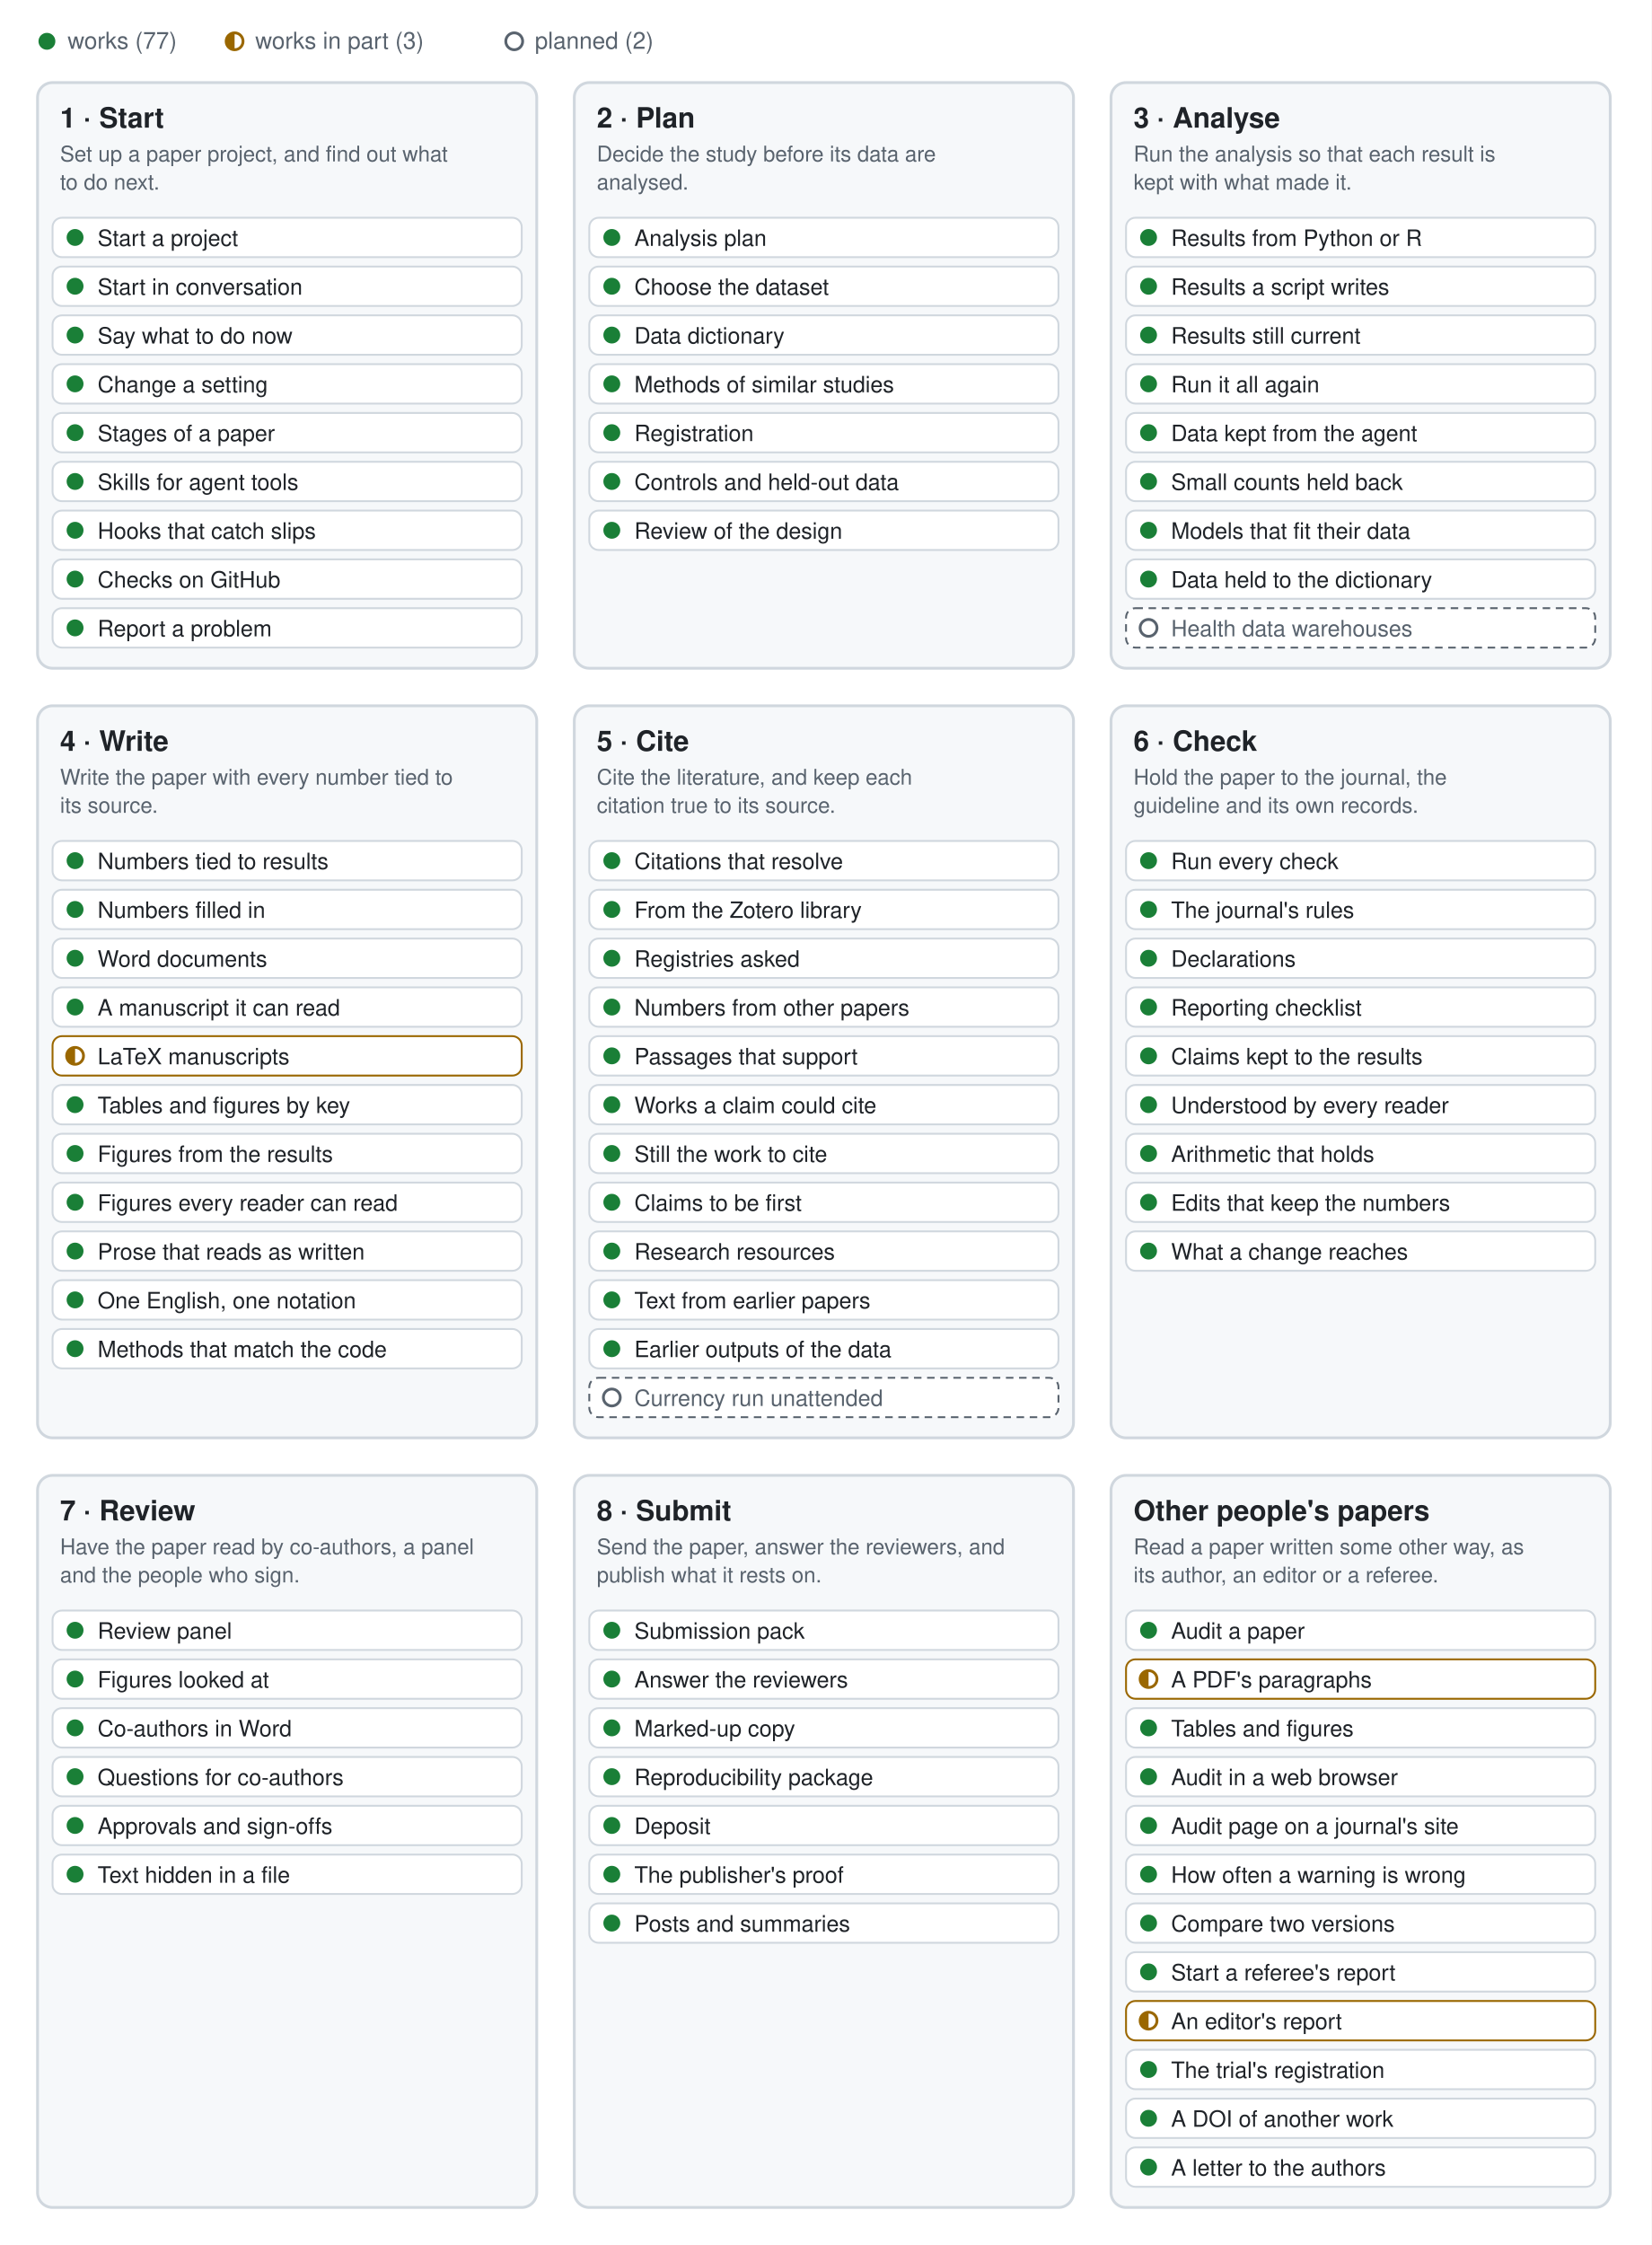
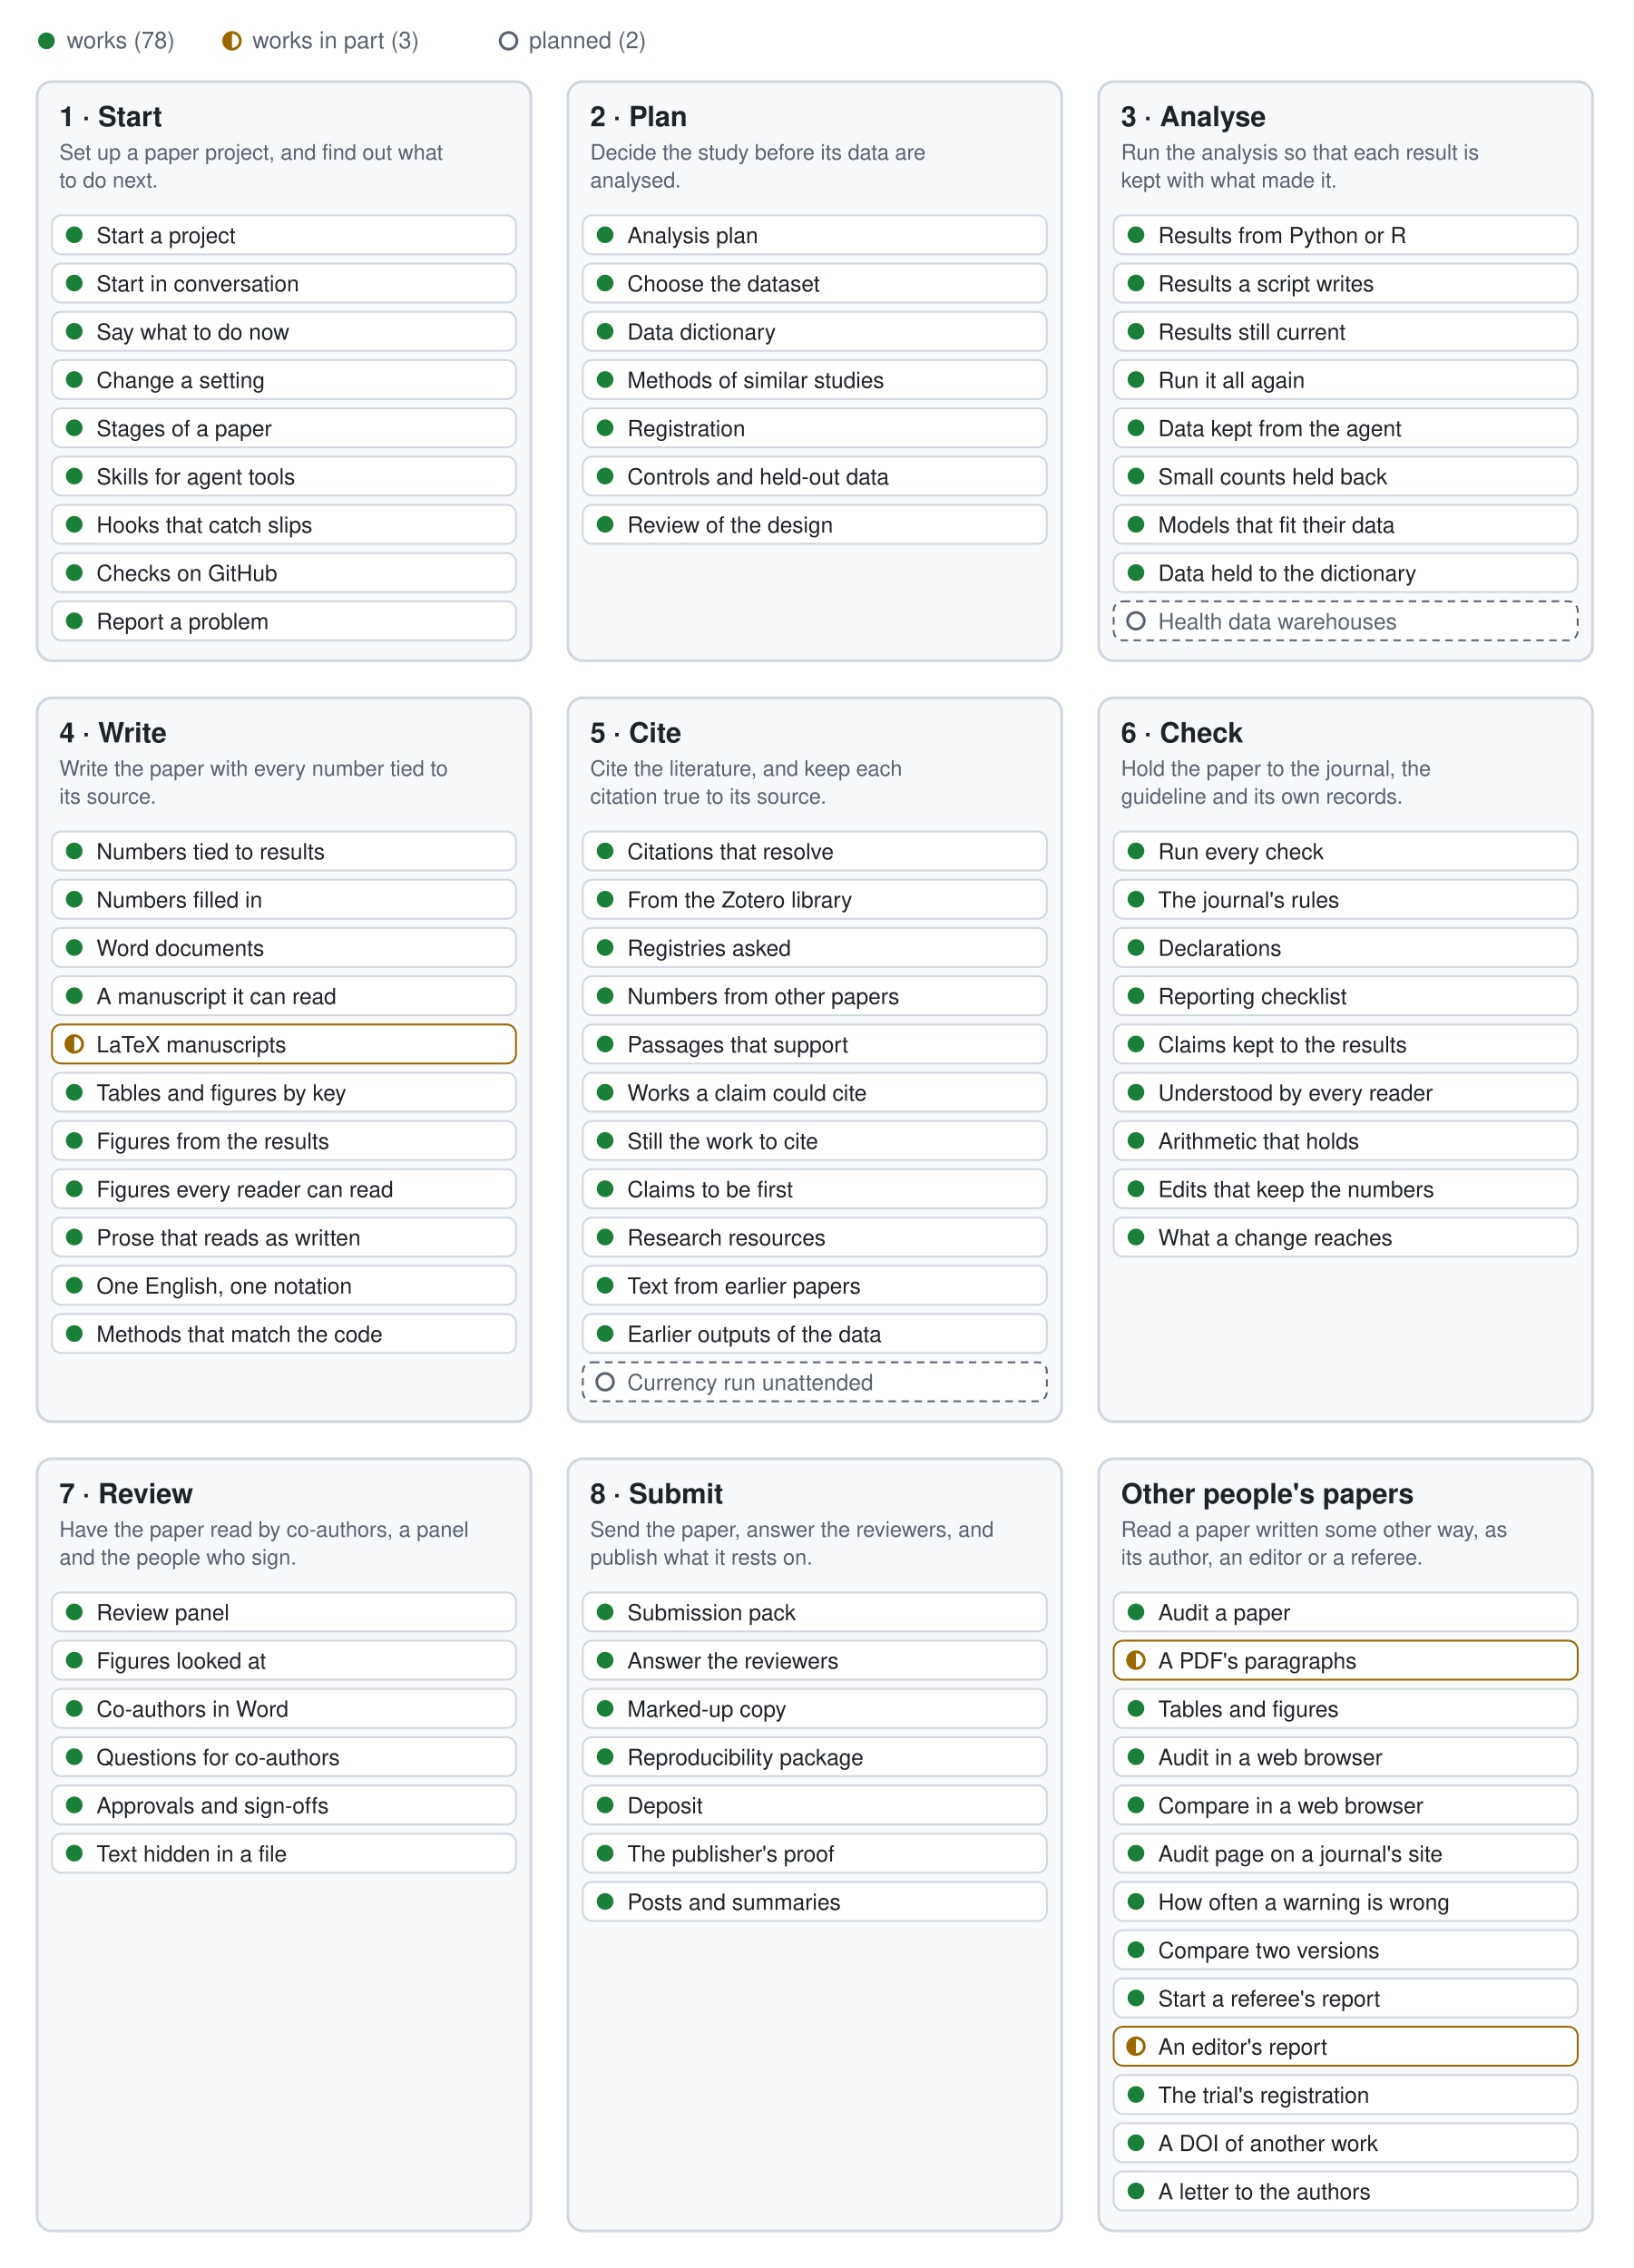
- <svg xmlns="http://www.w3.org/2000/svg" viewBox="0 0 880 1196" width="880" height="1196" role="img" font-family="-apple-system, 'Segoe UI', Helvetica, Arial, sans-serif">
-   <rect width="880" height="1196" fill="#ffffff" />
+ <svg xmlns="http://www.w3.org/2000/svg" viewBox="0 0 880 1222" width="880" height="1222" role="img" font-family="-apple-system, 'Segoe UI', Helvetica, Arial, sans-serif">
+   <rect width="880" height="1222" fill="#ffffff" />
  <circle cx="25" cy="22" r="4.5" fill="#1a7f37" />
-   <text x="36" y="26" font-size="12.5" fill="#59636e">works (77)</text>
+   <text x="36" y="26" font-size="12.5" fill="#59636e">works (78)</text>
  <circle cx="125" cy="22" r="4.5" fill="#ffffff" stroke="#9a6700" stroke-width="1.5" />
  <path d="M 125 17.5 A 4.5 4.5 0 0 0 125 26.5 Z" fill="#9a6700" />
  <text x="136" y="26" font-size="12.5" fill="#59636e">works in part (3)</text>
  <circle cx="274" cy="22" r="4.5" fill="#ffffff" stroke="#59636e" stroke-width="1.5" />
  <text x="285" y="26" font-size="12.5" fill="#59636e">planned (2)</text>
  <rect x="20" y="44" width="266" height="312" rx="8" fill="#f6f8fa" stroke="#d0d7de" stroke-width="1.5" />
  <text x="32" y="68" font-size="15" font-weight="600" fill="#1f2328">1 · Start</text>
  <text x="32" y="86" font-size="11.5" fill="#59636e">Set up a paper project, and find out what</text>
  <text x="32" y="101" font-size="11.5" fill="#59636e">to do next.</text>
  <rect x="28" y="116" width="250" height="21" rx="5" fill="#ffffff" stroke="#d0d7de" stroke-width="1" />
  <circle cx="40" cy="126.5" r="4.5" fill="#1a7f37" />
  <text x="52" y="131" font-size="12" fill="#1f2328">Start a project</text>
  <rect x="28" y="142" width="250" height="21" rx="5" fill="#ffffff" stroke="#d0d7de" stroke-width="1" />
  <circle cx="40" cy="152.5" r="4.5" fill="#1a7f37" />
  <text x="52" y="157" font-size="12" fill="#1f2328">Start in conversation</text>
  <rect x="28" y="168" width="250" height="21" rx="5" fill="#ffffff" stroke="#d0d7de" stroke-width="1" />
  <circle cx="40" cy="178.5" r="4.5" fill="#1a7f37" />
  <text x="52" y="183" font-size="12" fill="#1f2328">Say what to do now</text>
  <rect x="28" y="194" width="250" height="21" rx="5" fill="#ffffff" stroke="#d0d7de" stroke-width="1" />
  <circle cx="40" cy="204.5" r="4.5" fill="#1a7f37" />
  <text x="52" y="209" font-size="12" fill="#1f2328">Change a setting</text>
  <rect x="28" y="220" width="250" height="21" rx="5" fill="#ffffff" stroke="#d0d7de" stroke-width="1" />
  <circle cx="40" cy="230.5" r="4.5" fill="#1a7f37" />
  <text x="52" y="235" font-size="12" fill="#1f2328">Stages of a paper</text>
  <rect x="28" y="246" width="250" height="21" rx="5" fill="#ffffff" stroke="#d0d7de" stroke-width="1" />
  <circle cx="40" cy="256.5" r="4.5" fill="#1a7f37" />
  <text x="52" y="261" font-size="12" fill="#1f2328">Skills for agent tools</text>
  <rect x="28" y="272" width="250" height="21" rx="5" fill="#ffffff" stroke="#d0d7de" stroke-width="1" />
  <circle cx="40" cy="282.5" r="4.5" fill="#1a7f37" />
  <text x="52" y="287" font-size="12" fill="#1f2328">Hooks that catch slips</text>
  <rect x="28" y="298" width="250" height="21" rx="5" fill="#ffffff" stroke="#d0d7de" stroke-width="1" />
  <circle cx="40" cy="308.5" r="4.5" fill="#1a7f37" />
  <text x="52" y="313" font-size="12" fill="#1f2328">Checks on GitHub</text>
  <rect x="28" y="324" width="250" height="21" rx="5" fill="#ffffff" stroke="#d0d7de" stroke-width="1" />
  <circle cx="40" cy="334.5" r="4.5" fill="#1a7f37" />
  <text x="52" y="339" font-size="12" fill="#1f2328">Report a problem</text>
  <rect x="306" y="44" width="266" height="312" rx="8" fill="#f6f8fa" stroke="#d0d7de" stroke-width="1.5" />
  <text x="318" y="68" font-size="15" font-weight="600" fill="#1f2328">2 · Plan</text>
  <text x="318" y="86" font-size="11.5" fill="#59636e">Decide the study before its data are</text>
  <text x="318" y="101" font-size="11.5" fill="#59636e">analysed.</text>
  <rect x="314" y="116" width="250" height="21" rx="5" fill="#ffffff" stroke="#d0d7de" stroke-width="1" />
  <circle cx="326" cy="126.5" r="4.5" fill="#1a7f37" />
  <text x="338" y="131" font-size="12" fill="#1f2328">Analysis plan</text>
  <rect x="314" y="142" width="250" height="21" rx="5" fill="#ffffff" stroke="#d0d7de" stroke-width="1" />
  <circle cx="326" cy="152.5" r="4.5" fill="#1a7f37" />
  <text x="338" y="157" font-size="12" fill="#1f2328">Choose the dataset</text>
  <rect x="314" y="168" width="250" height="21" rx="5" fill="#ffffff" stroke="#d0d7de" stroke-width="1" />
  <circle cx="326" cy="178.5" r="4.5" fill="#1a7f37" />
  <text x="338" y="183" font-size="12" fill="#1f2328">Data dictionary</text>
  <rect x="314" y="194" width="250" height="21" rx="5" fill="#ffffff" stroke="#d0d7de" stroke-width="1" />
  <circle cx="326" cy="204.5" r="4.5" fill="#1a7f37" />
  <text x="338" y="209" font-size="12" fill="#1f2328">Methods of similar studies</text>
  <rect x="314" y="220" width="250" height="21" rx="5" fill="#ffffff" stroke="#d0d7de" stroke-width="1" />
  <circle cx="326" cy="230.5" r="4.5" fill="#1a7f37" />
  <text x="338" y="235" font-size="12" fill="#1f2328">Registration</text>
  <rect x="314" y="246" width="250" height="21" rx="5" fill="#ffffff" stroke="#d0d7de" stroke-width="1" />
  <circle cx="326" cy="256.5" r="4.5" fill="#1a7f37" />
  <text x="338" y="261" font-size="12" fill="#1f2328">Controls and held-out data</text>
  <rect x="314" y="272" width="250" height="21" rx="5" fill="#ffffff" stroke="#d0d7de" stroke-width="1" />
  <circle cx="326" cy="282.5" r="4.5" fill="#1a7f37" />
  <text x="338" y="287" font-size="12" fill="#1f2328">Review of the design</text>
  <rect x="592" y="44" width="266" height="312" rx="8" fill="#f6f8fa" stroke="#d0d7de" stroke-width="1.5" />
  <text x="604" y="68" font-size="15" font-weight="600" fill="#1f2328">3 · Analyse</text>
  <text x="604" y="86" font-size="11.5" fill="#59636e">Run the analysis so that each result is</text>
  <text x="604" y="101" font-size="11.5" fill="#59636e">kept with what made it.</text>
  <rect x="600" y="116" width="250" height="21" rx="5" fill="#ffffff" stroke="#d0d7de" stroke-width="1" />
  <circle cx="612" cy="126.5" r="4.5" fill="#1a7f37" />
  <text x="624" y="131" font-size="12" fill="#1f2328">Results from Python or R</text>
  <rect x="600" y="142" width="250" height="21" rx="5" fill="#ffffff" stroke="#d0d7de" stroke-width="1" />
  <circle cx="612" cy="152.5" r="4.5" fill="#1a7f37" />
  <text x="624" y="157" font-size="12" fill="#1f2328">Results a script writes</text>
  <rect x="600" y="168" width="250" height="21" rx="5" fill="#ffffff" stroke="#d0d7de" stroke-width="1" />
  <circle cx="612" cy="178.5" r="4.5" fill="#1a7f37" />
  <text x="624" y="183" font-size="12" fill="#1f2328">Results still current</text>
  <rect x="600" y="194" width="250" height="21" rx="5" fill="#ffffff" stroke="#d0d7de" stroke-width="1" />
  <circle cx="612" cy="204.5" r="4.5" fill="#1a7f37" />
  <text x="624" y="209" font-size="12" fill="#1f2328">Run it all again</text>
  <rect x="600" y="220" width="250" height="21" rx="5" fill="#ffffff" stroke="#d0d7de" stroke-width="1" />
  <circle cx="612" cy="230.5" r="4.5" fill="#1a7f37" />
  <text x="624" y="235" font-size="12" fill="#1f2328">Data kept from the agent</text>
  <rect x="600" y="246" width="250" height="21" rx="5" fill="#ffffff" stroke="#d0d7de" stroke-width="1" />
  <circle cx="612" cy="256.5" r="4.5" fill="#1a7f37" />
  <text x="624" y="261" font-size="12" fill="#1f2328">Small counts held back</text>
  <rect x="600" y="272" width="250" height="21" rx="5" fill="#ffffff" stroke="#d0d7de" stroke-width="1" />
  <circle cx="612" cy="282.5" r="4.5" fill="#1a7f37" />
  <text x="624" y="287" font-size="12" fill="#1f2328">Models that fit their data</text>
  <rect x="600" y="298" width="250" height="21" rx="5" fill="#ffffff" stroke="#d0d7de" stroke-width="1" />
  <circle cx="612" cy="308.5" r="4.5" fill="#1a7f37" />
  <text x="624" y="313" font-size="12" fill="#1f2328">Data held to the dictionary</text>
  <rect x="600" y="324" width="250" height="21" rx="5" fill="#ffffff" stroke="#59636e" stroke-width="1" stroke-dasharray="4 3" />
  <circle cx="612" cy="334.5" r="4.5" fill="#ffffff" stroke="#59636e" stroke-width="1.5" />
  <text x="624" y="339" font-size="12" fill="#59636e">Health data warehouses</text>
  <rect x="20" y="376" width="266" height="390" rx="8" fill="#f6f8fa" stroke="#d0d7de" stroke-width="1.5" />
  <text x="32" y="400" font-size="15" font-weight="600" fill="#1f2328">4 · Write</text>
  <text x="32" y="418" font-size="11.5" fill="#59636e">Write the paper with every number tied to</text>
  <text x="32" y="433" font-size="11.5" fill="#59636e">its source.</text>
  <rect x="28" y="448" width="250" height="21" rx="5" fill="#ffffff" stroke="#d0d7de" stroke-width="1" />
  <circle cx="40" cy="458.5" r="4.5" fill="#1a7f37" />
  <text x="52" y="463" font-size="12" fill="#1f2328">Numbers tied to results</text>
  <rect x="28" y="474" width="250" height="21" rx="5" fill="#ffffff" stroke="#d0d7de" stroke-width="1" />
  <circle cx="40" cy="484.5" r="4.5" fill="#1a7f37" />
  <text x="52" y="489" font-size="12" fill="#1f2328">Numbers filled in</text>
  <rect x="28" y="500" width="250" height="21" rx="5" fill="#ffffff" stroke="#d0d7de" stroke-width="1" />
  <circle cx="40" cy="510.5" r="4.5" fill="#1a7f37" />
  <text x="52" y="515" font-size="12" fill="#1f2328">Word documents</text>
  <rect x="28" y="526" width="250" height="21" rx="5" fill="#ffffff" stroke="#d0d7de" stroke-width="1" />
  <circle cx="40" cy="536.5" r="4.5" fill="#1a7f37" />
  <text x="52" y="541" font-size="12" fill="#1f2328">A manuscript it can read</text>
  <rect x="28" y="552" width="250" height="21" rx="5" fill="#ffffff" stroke="#9a6700" stroke-width="1" />
  <circle cx="40" cy="562.5" r="4.5" fill="#ffffff" stroke="#9a6700" stroke-width="1.5" />
  <path d="M 40 558.0 A 4.5 4.5 0 0 0 40 567.0 Z" fill="#9a6700" />
  <text x="52" y="567" font-size="12" fill="#1f2328">LaTeX manuscripts</text>
  <rect x="28" y="578" width="250" height="21" rx="5" fill="#ffffff" stroke="#d0d7de" stroke-width="1" />
  <circle cx="40" cy="588.5" r="4.5" fill="#1a7f37" />
  <text x="52" y="593" font-size="12" fill="#1f2328">Tables and figures by key</text>
  <rect x="28" y="604" width="250" height="21" rx="5" fill="#ffffff" stroke="#d0d7de" stroke-width="1" />
  <circle cx="40" cy="614.5" r="4.5" fill="#1a7f37" />
  <text x="52" y="619" font-size="12" fill="#1f2328">Figures from the results</text>
  <rect x="28" y="630" width="250" height="21" rx="5" fill="#ffffff" stroke="#d0d7de" stroke-width="1" />
  <circle cx="40" cy="640.5" r="4.5" fill="#1a7f37" />
  <text x="52" y="645" font-size="12" fill="#1f2328">Figures every reader can read</text>
  <rect x="28" y="656" width="250" height="21" rx="5" fill="#ffffff" stroke="#d0d7de" stroke-width="1" />
  <circle cx="40" cy="666.5" r="4.5" fill="#1a7f37" />
  <text x="52" y="671" font-size="12" fill="#1f2328">Prose that reads as written</text>
  <rect x="28" y="682" width="250" height="21" rx="5" fill="#ffffff" stroke="#d0d7de" stroke-width="1" />
  <circle cx="40" cy="692.5" r="4.5" fill="#1a7f37" />
  <text x="52" y="697" font-size="12" fill="#1f2328">One English, one notation</text>
  <rect x="28" y="708" width="250" height="21" rx="5" fill="#ffffff" stroke="#d0d7de" stroke-width="1" />
  <circle cx="40" cy="718.5" r="4.5" fill="#1a7f37" />
  <text x="52" y="723" font-size="12" fill="#1f2328">Methods that match the code</text>
  <rect x="306" y="376" width="266" height="390" rx="8" fill="#f6f8fa" stroke="#d0d7de" stroke-width="1.5" />
  <text x="318" y="400" font-size="15" font-weight="600" fill="#1f2328">5 · Cite</text>
  <text x="318" y="418" font-size="11.5" fill="#59636e">Cite the literature, and keep each</text>
  <text x="318" y="433" font-size="11.5" fill="#59636e">citation true to its source.</text>
  <rect x="314" y="448" width="250" height="21" rx="5" fill="#ffffff" stroke="#d0d7de" stroke-width="1" />
  <circle cx="326" cy="458.5" r="4.5" fill="#1a7f37" />
  <text x="338" y="463" font-size="12" fill="#1f2328">Citations that resolve</text>
  <rect x="314" y="474" width="250" height="21" rx="5" fill="#ffffff" stroke="#d0d7de" stroke-width="1" />
  <circle cx="326" cy="484.5" r="4.5" fill="#1a7f37" />
  <text x="338" y="489" font-size="12" fill="#1f2328">From the Zotero library</text>
  <rect x="314" y="500" width="250" height="21" rx="5" fill="#ffffff" stroke="#d0d7de" stroke-width="1" />
  <circle cx="326" cy="510.5" r="4.5" fill="#1a7f37" />
  <text x="338" y="515" font-size="12" fill="#1f2328">Registries asked</text>
  <rect x="314" y="526" width="250" height="21" rx="5" fill="#ffffff" stroke="#d0d7de" stroke-width="1" />
  <circle cx="326" cy="536.5" r="4.5" fill="#1a7f37" />
  <text x="338" y="541" font-size="12" fill="#1f2328">Numbers from other papers</text>
  <rect x="314" y="552" width="250" height="21" rx="5" fill="#ffffff" stroke="#d0d7de" stroke-width="1" />
  <circle cx="326" cy="562.5" r="4.5" fill="#1a7f37" />
  <text x="338" y="567" font-size="12" fill="#1f2328">Passages that support</text>
  <rect x="314" y="578" width="250" height="21" rx="5" fill="#ffffff" stroke="#d0d7de" stroke-width="1" />
  <circle cx="326" cy="588.5" r="4.5" fill="#1a7f37" />
  <text x="338" y="593" font-size="12" fill="#1f2328">Works a claim could cite</text>
  <rect x="314" y="604" width="250" height="21" rx="5" fill="#ffffff" stroke="#d0d7de" stroke-width="1" />
  <circle cx="326" cy="614.5" r="4.5" fill="#1a7f37" />
  <text x="338" y="619" font-size="12" fill="#1f2328">Still the work to cite</text>
  <rect x="314" y="630" width="250" height="21" rx="5" fill="#ffffff" stroke="#d0d7de" stroke-width="1" />
  <circle cx="326" cy="640.5" r="4.5" fill="#1a7f37" />
  <text x="338" y="645" font-size="12" fill="#1f2328">Claims to be first</text>
  <rect x="314" y="656" width="250" height="21" rx="5" fill="#ffffff" stroke="#d0d7de" stroke-width="1" />
  <circle cx="326" cy="666.5" r="4.5" fill="#1a7f37" />
  <text x="338" y="671" font-size="12" fill="#1f2328">Research resources</text>
  <rect x="314" y="682" width="250" height="21" rx="5" fill="#ffffff" stroke="#d0d7de" stroke-width="1" />
  <circle cx="326" cy="692.5" r="4.5" fill="#1a7f37" />
  <text x="338" y="697" font-size="12" fill="#1f2328">Text from earlier papers</text>
  <rect x="314" y="708" width="250" height="21" rx="5" fill="#ffffff" stroke="#d0d7de" stroke-width="1" />
  <circle cx="326" cy="718.5" r="4.5" fill="#1a7f37" />
  <text x="338" y="723" font-size="12" fill="#1f2328">Earlier outputs of the data</text>
  <rect x="314" y="734" width="250" height="21" rx="5" fill="#ffffff" stroke="#59636e" stroke-width="1" stroke-dasharray="4 3" />
  <circle cx="326" cy="744.5" r="4.5" fill="#ffffff" stroke="#59636e" stroke-width="1.5" />
  <text x="338" y="749" font-size="12" fill="#59636e">Currency run unattended</text>
  <rect x="592" y="376" width="266" height="390" rx="8" fill="#f6f8fa" stroke="#d0d7de" stroke-width="1.5" />
  <text x="604" y="400" font-size="15" font-weight="600" fill="#1f2328">6 · Check</text>
  <text x="604" y="418" font-size="11.5" fill="#59636e">Hold the paper to the journal, the</text>
  <text x="604" y="433" font-size="11.5" fill="#59636e">guideline and its own records.</text>
  <rect x="600" y="448" width="250" height="21" rx="5" fill="#ffffff" stroke="#d0d7de" stroke-width="1" />
  <circle cx="612" cy="458.5" r="4.5" fill="#1a7f37" />
  <text x="624" y="463" font-size="12" fill="#1f2328">Run every check</text>
  <rect x="600" y="474" width="250" height="21" rx="5" fill="#ffffff" stroke="#d0d7de" stroke-width="1" />
  <circle cx="612" cy="484.5" r="4.5" fill="#1a7f37" />
  <text x="624" y="489" font-size="12" fill="#1f2328">The journal's rules</text>
  <rect x="600" y="500" width="250" height="21" rx="5" fill="#ffffff" stroke="#d0d7de" stroke-width="1" />
  <circle cx="612" cy="510.5" r="4.5" fill="#1a7f37" />
  <text x="624" y="515" font-size="12" fill="#1f2328">Declarations</text>
  <rect x="600" y="526" width="250" height="21" rx="5" fill="#ffffff" stroke="#d0d7de" stroke-width="1" />
  <circle cx="612" cy="536.5" r="4.5" fill="#1a7f37" />
  <text x="624" y="541" font-size="12" fill="#1f2328">Reporting checklist</text>
  <rect x="600" y="552" width="250" height="21" rx="5" fill="#ffffff" stroke="#d0d7de" stroke-width="1" />
  <circle cx="612" cy="562.5" r="4.5" fill="#1a7f37" />
  <text x="624" y="567" font-size="12" fill="#1f2328">Claims kept to the results</text>
  <rect x="600" y="578" width="250" height="21" rx="5" fill="#ffffff" stroke="#d0d7de" stroke-width="1" />
  <circle cx="612" cy="588.5" r="4.5" fill="#1a7f37" />
  <text x="624" y="593" font-size="12" fill="#1f2328">Understood by every reader</text>
  <rect x="600" y="604" width="250" height="21" rx="5" fill="#ffffff" stroke="#d0d7de" stroke-width="1" />
  <circle cx="612" cy="614.5" r="4.5" fill="#1a7f37" />
  <text x="624" y="619" font-size="12" fill="#1f2328">Arithmetic that holds</text>
  <rect x="600" y="630" width="250" height="21" rx="5" fill="#ffffff" stroke="#d0d7de" stroke-width="1" />
  <circle cx="612" cy="640.5" r="4.5" fill="#1a7f37" />
  <text x="624" y="645" font-size="12" fill="#1f2328">Edits that keep the numbers</text>
  <rect x="600" y="656" width="250" height="21" rx="5" fill="#ffffff" stroke="#d0d7de" stroke-width="1" />
  <circle cx="612" cy="666.5" r="4.5" fill="#1a7f37" />
  <text x="624" y="671" font-size="12" fill="#1f2328">What a change reaches</text>
-   <rect x="20" y="786" width="266" height="390" rx="8" fill="#f6f8fa" stroke="#d0d7de" stroke-width="1.5" />
+   <rect x="20" y="786" width="266" height="416" rx="8" fill="#f6f8fa" stroke="#d0d7de" stroke-width="1.5" />
  <text x="32" y="810" font-size="15" font-weight="600" fill="#1f2328">7 · Review</text>
  <text x="32" y="828" font-size="11.5" fill="#59636e">Have the paper read by co-authors, a panel</text>
  <text x="32" y="843" font-size="11.5" fill="#59636e">and the people who sign.</text>
  <rect x="28" y="858" width="250" height="21" rx="5" fill="#ffffff" stroke="#d0d7de" stroke-width="1" />
  <circle cx="40" cy="868.5" r="4.5" fill="#1a7f37" />
  <text x="52" y="873" font-size="12" fill="#1f2328">Review panel</text>
  <rect x="28" y="884" width="250" height="21" rx="5" fill="#ffffff" stroke="#d0d7de" stroke-width="1" />
  <circle cx="40" cy="894.5" r="4.5" fill="#1a7f37" />
  <text x="52" y="899" font-size="12" fill="#1f2328">Figures looked at</text>
  <rect x="28" y="910" width="250" height="21" rx="5" fill="#ffffff" stroke="#d0d7de" stroke-width="1" />
  <circle cx="40" cy="920.5" r="4.5" fill="#1a7f37" />
  <text x="52" y="925" font-size="12" fill="#1f2328">Co-authors in Word</text>
  <rect x="28" y="936" width="250" height="21" rx="5" fill="#ffffff" stroke="#d0d7de" stroke-width="1" />
  <circle cx="40" cy="946.5" r="4.5" fill="#1a7f37" />
  <text x="52" y="951" font-size="12" fill="#1f2328">Questions for co-authors</text>
  <rect x="28" y="962" width="250" height="21" rx="5" fill="#ffffff" stroke="#d0d7de" stroke-width="1" />
  <circle cx="40" cy="972.5" r="4.5" fill="#1a7f37" />
  <text x="52" y="977" font-size="12" fill="#1f2328">Approvals and sign-offs</text>
  <rect x="28" y="988" width="250" height="21" rx="5" fill="#ffffff" stroke="#d0d7de" stroke-width="1" />
  <circle cx="40" cy="998.5" r="4.5" fill="#1a7f37" />
  <text x="52" y="1003" font-size="12" fill="#1f2328">Text hidden in a file</text>
-   <rect x="306" y="786" width="266" height="390" rx="8" fill="#f6f8fa" stroke="#d0d7de" stroke-width="1.5" />
+   <rect x="306" y="786" width="266" height="416" rx="8" fill="#f6f8fa" stroke="#d0d7de" stroke-width="1.5" />
  <text x="318" y="810" font-size="15" font-weight="600" fill="#1f2328">8 · Submit</text>
  <text x="318" y="828" font-size="11.5" fill="#59636e">Send the paper, answer the reviewers, and</text>
  <text x="318" y="843" font-size="11.5" fill="#59636e">publish what it rests on.</text>
  <rect x="314" y="858" width="250" height="21" rx="5" fill="#ffffff" stroke="#d0d7de" stroke-width="1" />
  <circle cx="326" cy="868.5" r="4.5" fill="#1a7f37" />
  <text x="338" y="873" font-size="12" fill="#1f2328">Submission pack</text>
  <rect x="314" y="884" width="250" height="21" rx="5" fill="#ffffff" stroke="#d0d7de" stroke-width="1" />
  <circle cx="326" cy="894.5" r="4.5" fill="#1a7f37" />
  <text x="338" y="899" font-size="12" fill="#1f2328">Answer the reviewers</text>
  <rect x="314" y="910" width="250" height="21" rx="5" fill="#ffffff" stroke="#d0d7de" stroke-width="1" />
  <circle cx="326" cy="920.5" r="4.5" fill="#1a7f37" />
  <text x="338" y="925" font-size="12" fill="#1f2328">Marked-up copy</text>
  <rect x="314" y="936" width="250" height="21" rx="5" fill="#ffffff" stroke="#d0d7de" stroke-width="1" />
  <circle cx="326" cy="946.5" r="4.5" fill="#1a7f37" />
  <text x="338" y="951" font-size="12" fill="#1f2328">Reproducibility package</text>
  <rect x="314" y="962" width="250" height="21" rx="5" fill="#ffffff" stroke="#d0d7de" stroke-width="1" />
  <circle cx="326" cy="972.5" r="4.5" fill="#1a7f37" />
  <text x="338" y="977" font-size="12" fill="#1f2328">Deposit</text>
  <rect x="314" y="988" width="250" height="21" rx="5" fill="#ffffff" stroke="#d0d7de" stroke-width="1" />
  <circle cx="326" cy="998.5" r="4.5" fill="#1a7f37" />
  <text x="338" y="1003" font-size="12" fill="#1f2328">The publisher's proof</text>
  <rect x="314" y="1014" width="250" height="21" rx="5" fill="#ffffff" stroke="#d0d7de" stroke-width="1" />
  <circle cx="326" cy="1024.5" r="4.5" fill="#1a7f37" />
  <text x="338" y="1029" font-size="12" fill="#1f2328">Posts and summaries</text>
-   <rect x="592" y="786" width="266" height="390" rx="8" fill="#f6f8fa" stroke="#d0d7de" stroke-width="1.5" />
+   <rect x="592" y="786" width="266" height="416" rx="8" fill="#f6f8fa" stroke="#d0d7de" stroke-width="1.5" />
  <text x="604" y="810" font-size="15" font-weight="600" fill="#1f2328">Other people's papers</text>
  <text x="604" y="828" font-size="11.5" fill="#59636e">Read a paper written some other way, as</text>
  <text x="604" y="843" font-size="11.5" fill="#59636e">its author, an editor or a referee.</text>
  <rect x="600" y="858" width="250" height="21" rx="5" fill="#ffffff" stroke="#d0d7de" stroke-width="1" />
  <circle cx="612" cy="868.5" r="4.5" fill="#1a7f37" />
  <text x="624" y="873" font-size="12" fill="#1f2328">Audit a paper</text>
  <rect x="600" y="884" width="250" height="21" rx="5" fill="#ffffff" stroke="#9a6700" stroke-width="1" />
  <circle cx="612" cy="894.5" r="4.5" fill="#ffffff" stroke="#9a6700" stroke-width="1.5" />
  <path d="M 612 890.0 A 4.5 4.5 0 0 0 612 899.0 Z" fill="#9a6700" />
  <text x="624" y="899" font-size="12" fill="#1f2328">A PDF's paragraphs</text>
  <rect x="600" y="910" width="250" height="21" rx="5" fill="#ffffff" stroke="#d0d7de" stroke-width="1" />
  <circle cx="612" cy="920.5" r="4.5" fill="#1a7f37" />
  <text x="624" y="925" font-size="12" fill="#1f2328">Tables and figures</text>
  <rect x="600" y="936" width="250" height="21" rx="5" fill="#ffffff" stroke="#d0d7de" stroke-width="1" />
  <circle cx="612" cy="946.5" r="4.5" fill="#1a7f37" />
  <text x="624" y="951" font-size="12" fill="#1f2328">Audit in a web browser</text>
  <rect x="600" y="962" width="250" height="21" rx="5" fill="#ffffff" stroke="#d0d7de" stroke-width="1" />
  <circle cx="612" cy="972.5" r="4.5" fill="#1a7f37" />
-   <text x="624" y="977" font-size="12" fill="#1f2328">Audit page on a journal's site</text>
+   <text x="624" y="977" font-size="12" fill="#1f2328">Compare in a web browser</text>
  <rect x="600" y="988" width="250" height="21" rx="5" fill="#ffffff" stroke="#d0d7de" stroke-width="1" />
  <circle cx="612" cy="998.5" r="4.5" fill="#1a7f37" />
-   <text x="624" y="1003" font-size="12" fill="#1f2328">How often a warning is wrong</text>
+   <text x="624" y="1003" font-size="12" fill="#1f2328">Audit page on a journal's site</text>
  <rect x="600" y="1014" width="250" height="21" rx="5" fill="#ffffff" stroke="#d0d7de" stroke-width="1" />
  <circle cx="612" cy="1024.5" r="4.5" fill="#1a7f37" />
-   <text x="624" y="1029" font-size="12" fill="#1f2328">Compare two versions</text>
+   <text x="624" y="1029" font-size="12" fill="#1f2328">How often a warning is wrong</text>
  <rect x="600" y="1040" width="250" height="21" rx="5" fill="#ffffff" stroke="#d0d7de" stroke-width="1" />
  <circle cx="612" cy="1050.5" r="4.5" fill="#1a7f37" />
-   <text x="624" y="1055" font-size="12" fill="#1f2328">Start a referee's report</text>
-   <rect x="600" y="1066" width="250" height="21" rx="5" fill="#ffffff" stroke="#9a6700" stroke-width="1" />
-   <circle cx="612" cy="1076.5" r="4.5" fill="#ffffff" stroke="#9a6700" stroke-width="1.5" />
-   <path d="M 612 1072.0 A 4.5 4.5 0 0 0 612 1081.0 Z" fill="#9a6700" />
-   <text x="624" y="1081" font-size="12" fill="#1f2328">An editor's report</text>
-   <rect x="600" y="1092" width="250" height="21" rx="5" fill="#ffffff" stroke="#d0d7de" stroke-width="1" />
-   <circle cx="612" cy="1102.5" r="4.5" fill="#1a7f37" />
-   <text x="624" y="1107" font-size="12" fill="#1f2328">The trial's registration</text>
+   <text x="624" y="1055" font-size="12" fill="#1f2328">Compare two versions</text>
+   <rect x="600" y="1066" width="250" height="21" rx="5" fill="#ffffff" stroke="#d0d7de" stroke-width="1" />
+   <circle cx="612" cy="1076.5" r="4.5" fill="#1a7f37" />
+   <text x="624" y="1081" font-size="12" fill="#1f2328">Start a referee's report</text>
+   <rect x="600" y="1092" width="250" height="21" rx="5" fill="#ffffff" stroke="#9a6700" stroke-width="1" />
+   <circle cx="612" cy="1102.5" r="4.5" fill="#ffffff" stroke="#9a6700" stroke-width="1.5" />
+   <path d="M 612 1098.0 A 4.5 4.5 0 0 0 612 1107.0 Z" fill="#9a6700" />
+   <text x="624" y="1107" font-size="12" fill="#1f2328">An editor's report</text>
  <rect x="600" y="1118" width="250" height="21" rx="5" fill="#ffffff" stroke="#d0d7de" stroke-width="1" />
  <circle cx="612" cy="1128.5" r="4.5" fill="#1a7f37" />
-   <text x="624" y="1133" font-size="12" fill="#1f2328">A DOI of another work</text>
+   <text x="624" y="1133" font-size="12" fill="#1f2328">The trial's registration</text>
  <rect x="600" y="1144" width="250" height="21" rx="5" fill="#ffffff" stroke="#d0d7de" stroke-width="1" />
  <circle cx="612" cy="1154.5" r="4.5" fill="#1a7f37" />
-   <text x="624" y="1159" font-size="12" fill="#1f2328">A letter to the authors</text>
+   <text x="624" y="1159" font-size="12" fill="#1f2328">A DOI of another work</text>
+   <rect x="600" y="1170" width="250" height="21" rx="5" fill="#ffffff" stroke="#d0d7de" stroke-width="1" />
+   <circle cx="612" cy="1180.5" r="4.5" fill="#1a7f37" />
+   <text x="624" y="1185" font-size="12" fill="#1f2328">A letter to the authors</text>
</svg>
